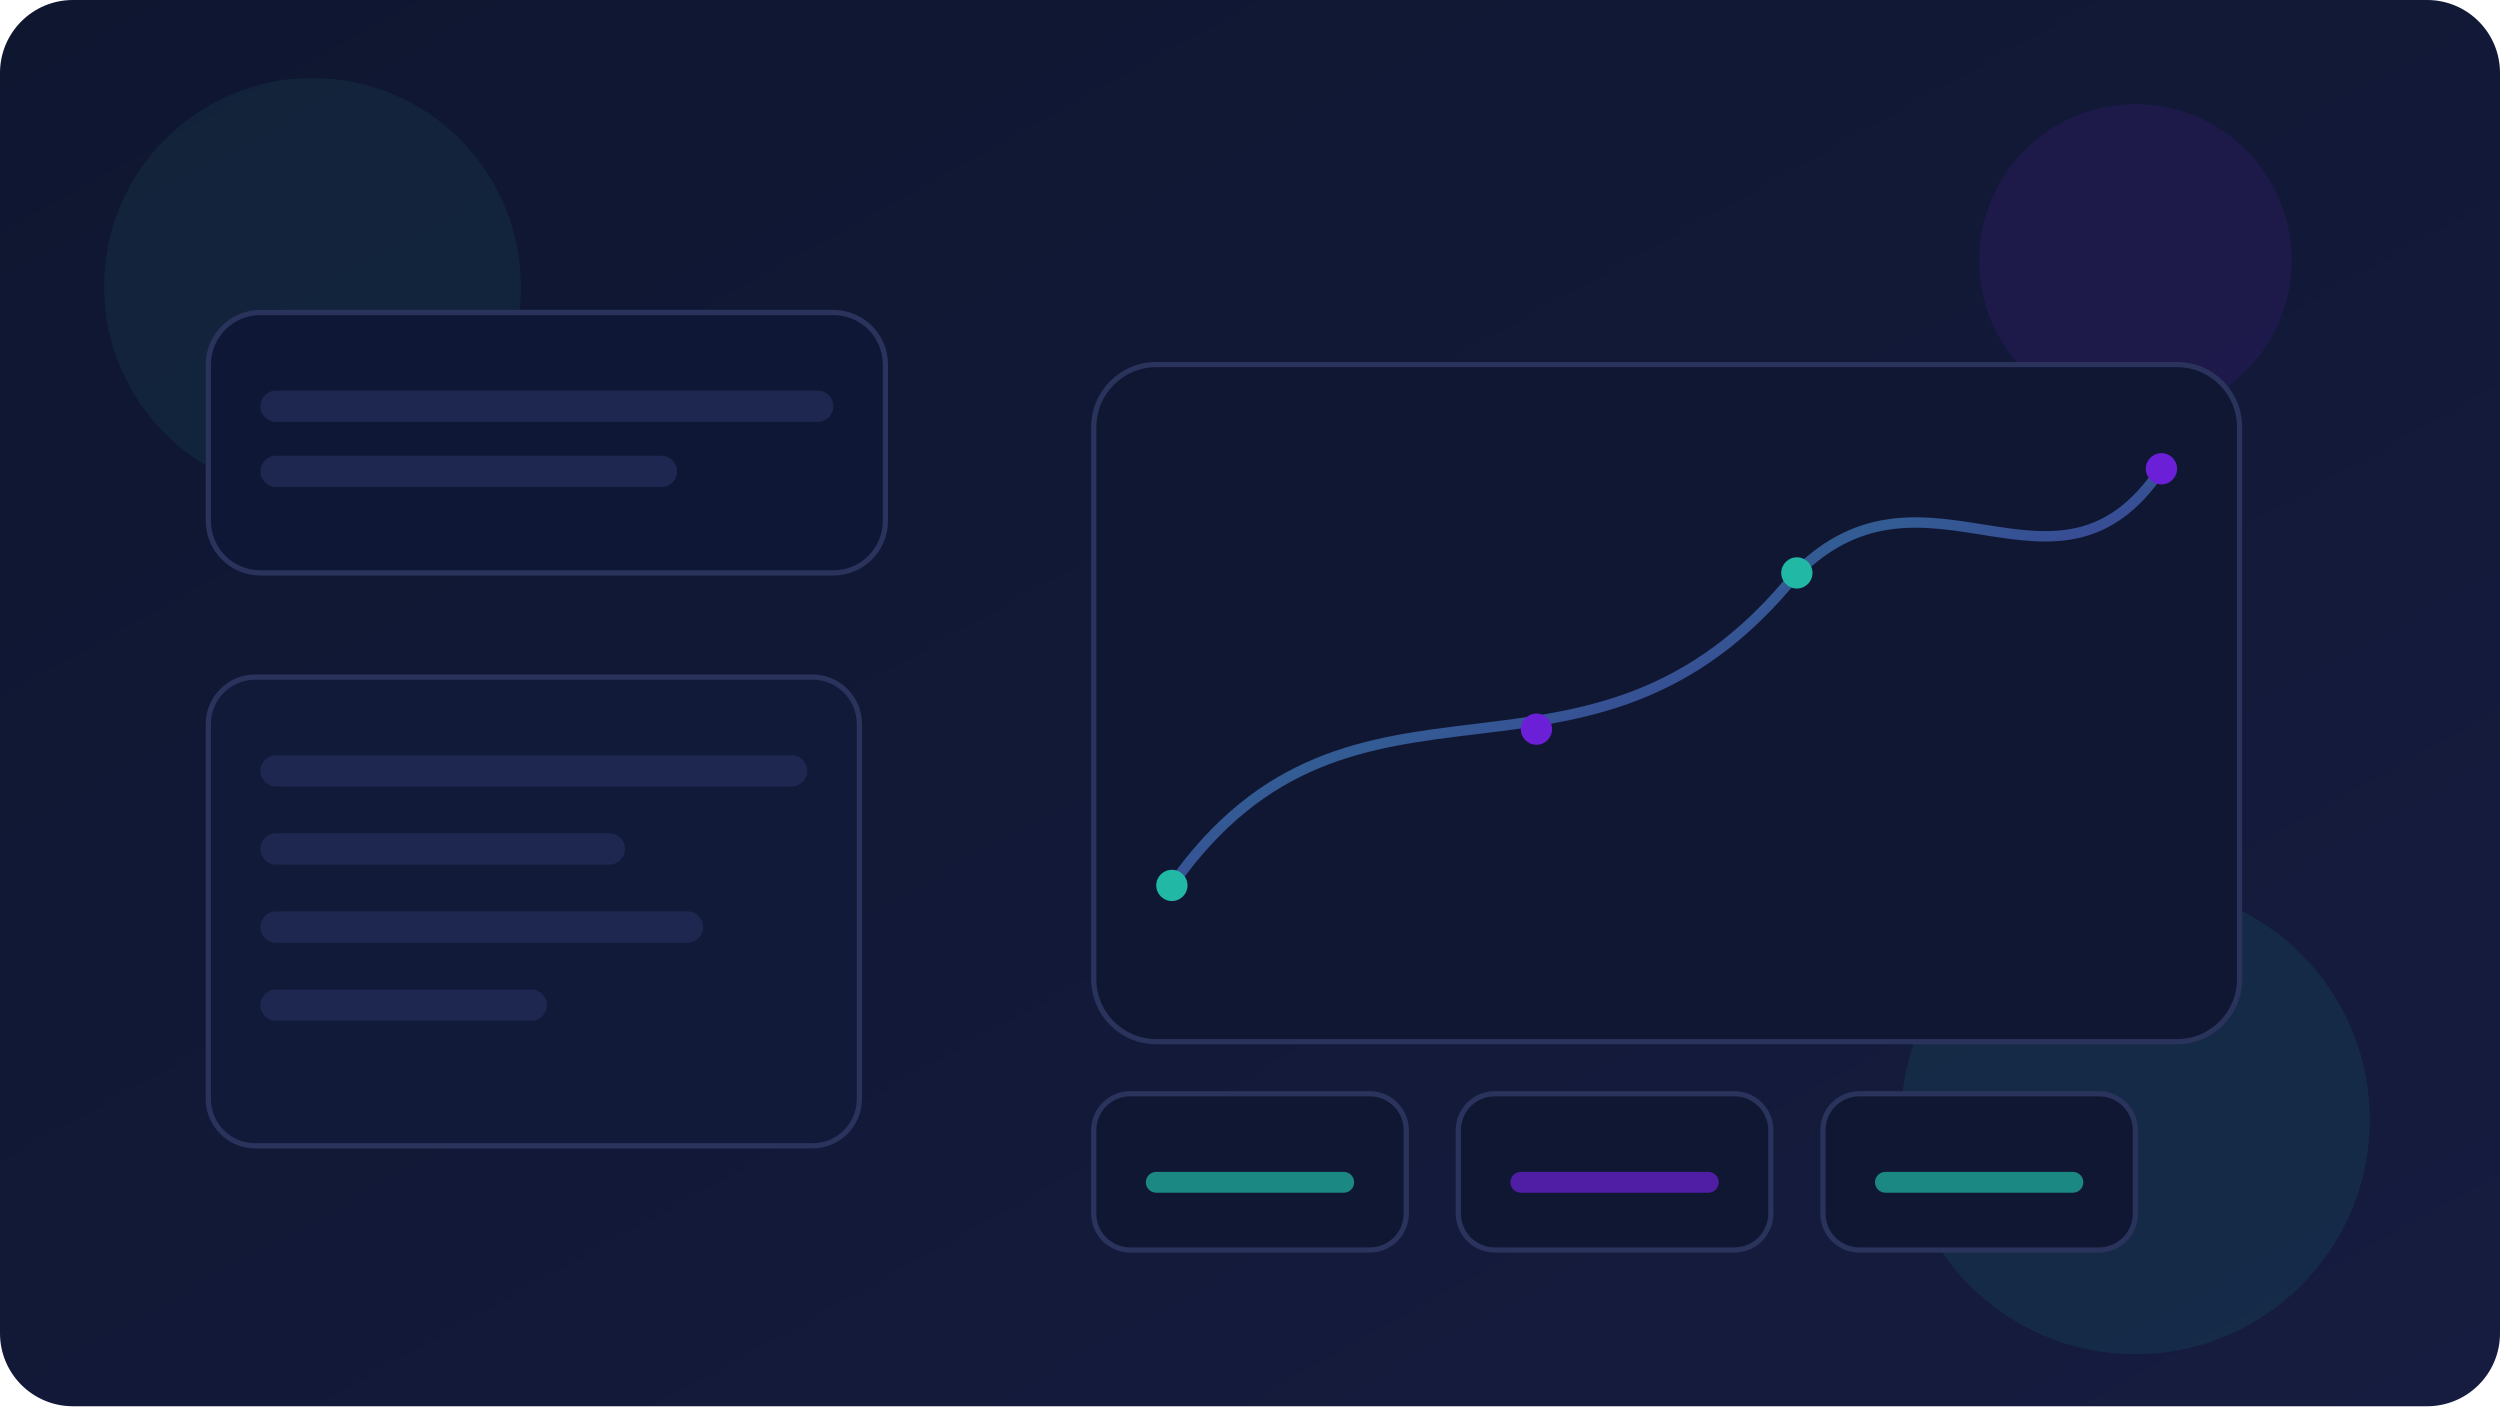
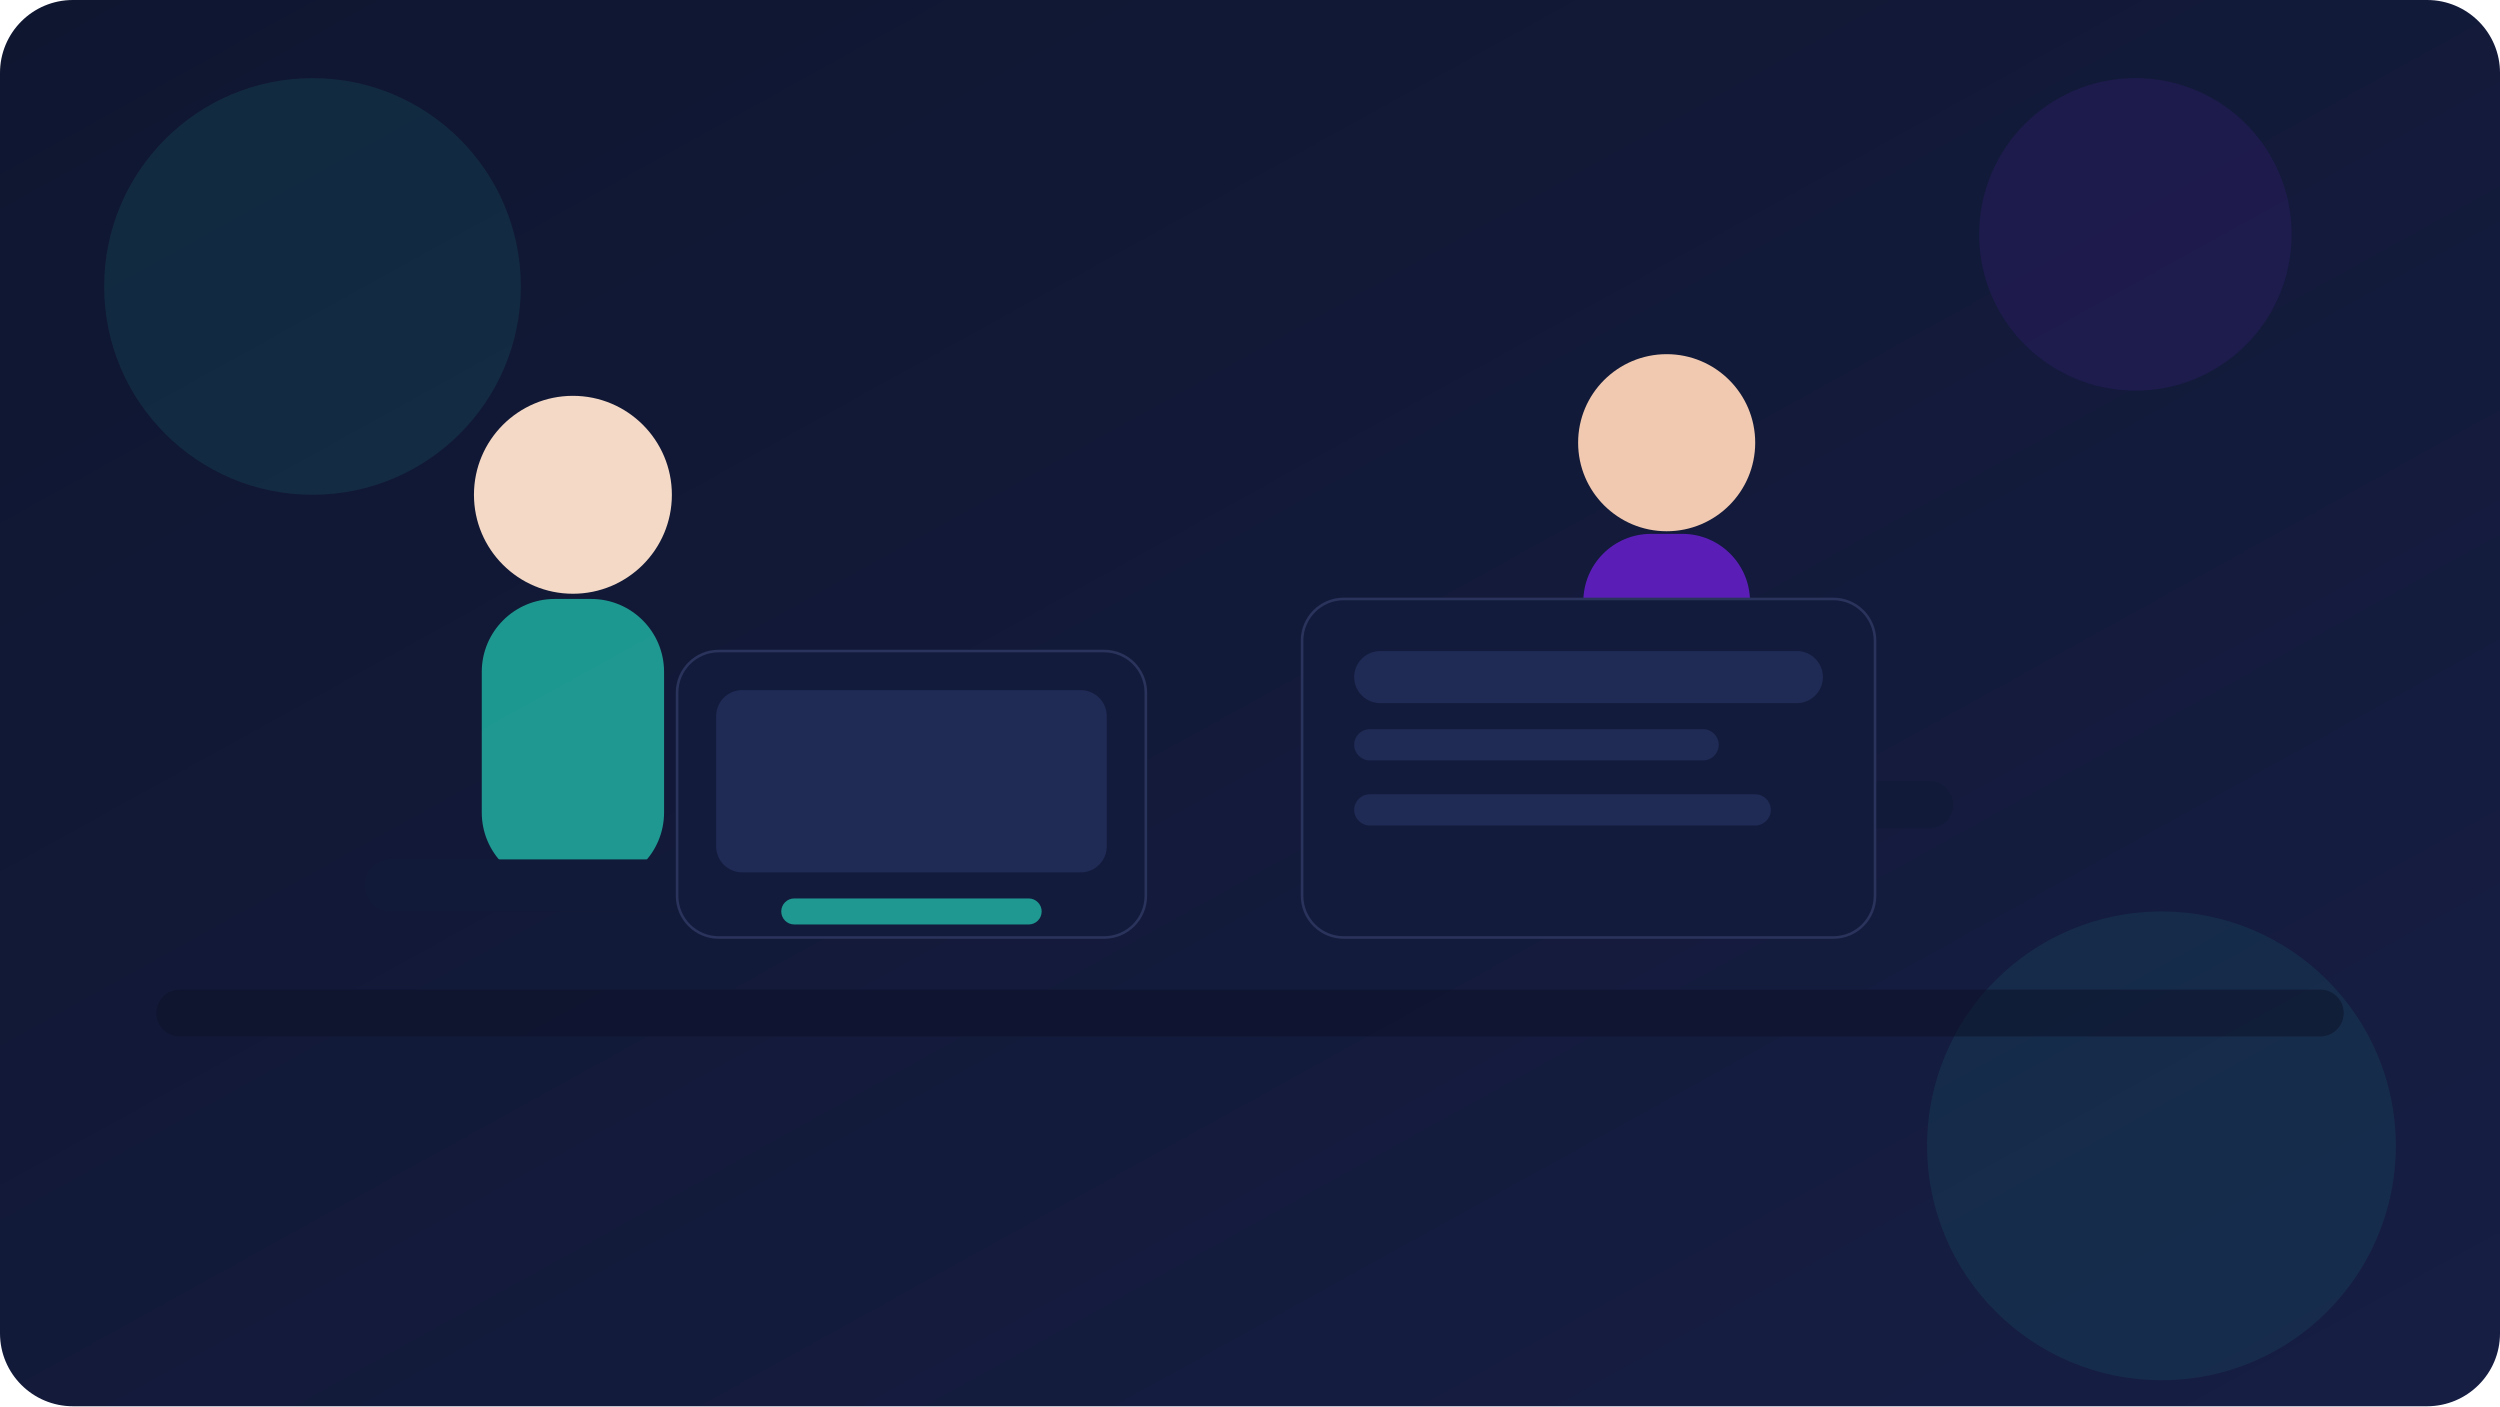
- <svg xmlns="http://www.w3.org/2000/svg" width="960" height="540" viewBox="0 0 960 540" role="img" aria-label="Training catalog visual">
+ <svg xmlns="http://www.w3.org/2000/svg" width="960" height="540" viewBox="0 0 960 540" role="img" aria-label="Learning illustration">
  <defs>
-     <linearGradient id="bg" x1="0" x2="1" y1="0" y2="1">
+     <linearGradient id="bg" x1="0" y1="0" x2="1" y2="1">
      <stop offset="0%" stop-color="#0f1630" />
-       <stop offset="100%" stop-color="#151c3f" />
+       <stop offset="100%" stop-color="#161e44" />
    </linearGradient>
-     <linearGradient id="glow" x1="0" x2="1" y1="0" y2="1">
-       <stop offset="0%" stop-color="#21b8a6" stop-opacity="0.8" />
-       <stop offset="100%" stop-color="#6b1fd6" stop-opacity="0.6" />
+     <linearGradient id="glow" x1="0" y1="0" x2="1" y2="1">
+       <stop offset="0%" stop-color="#21b8a6" stop-opacity="0.9" />
+       <stop offset="100%" stop-color="#6b1fd6" stop-opacity="0.7" />
    </linearGradient>
  </defs>
  <rect width="960" height="540" rx="28" fill="url(#bg)" />
-   <circle cx="120" cy="110" r="80" fill="#21b8a6" opacity="0.08" />
-   <circle cx="820" cy="100" r="60" fill="#6b1fd6" opacity="0.12" />
-   <circle cx="820" cy="430" r="90" fill="#21b8a6" opacity="0.1" />
-   <rect x="80" y="260" width="250" height="180" rx="18" fill="#121a3a" stroke="#2a335b" stroke-width="2" />
-   <rect x="100" y="290" width="210" height="12" rx="6" fill="#1e2750" />
-   <rect x="100" y="320" width="140" height="12" rx="6" fill="#1e2750" />
-   <rect x="100" y="350" width="170" height="12" rx="6" fill="#1e2750" />
-   <rect x="100" y="380" width="110" height="12" rx="6" fill="#1e2750" />
-   <rect x="420" y="140" width="440" height="260" rx="24" fill="#101733" stroke="#2a335b" stroke-width="2" />
-   <path d="M450 340 C520 240, 610 320, 690 220 C740 170, 790 240, 830 180" stroke="url(#glow)" stroke-width="4" fill="none" />
-   <circle cx="450" cy="340" r="6" fill="#21b8a6" />
-   <circle cx="590" cy="280" r="6" fill="#6b1fd6" />
-   <circle cx="690" cy="220" r="6" fill="#21b8a6" />
-   <circle cx="830" cy="180" r="6" fill="#6b1fd6" />
-   <rect x="420" y="420" width="120" height="60" rx="14" fill="#101733" stroke="#2a335b" stroke-width="2" />
-   <rect x="560" y="420" width="120" height="60" rx="14" fill="#101733" stroke="#2a335b" stroke-width="2" />
-   <rect x="700" y="420" width="120" height="60" rx="14" fill="#101733" stroke="#2a335b" stroke-width="2" />
-   <rect x="440" y="450" width="80" height="8" rx="4" fill="#21b8a6" opacity="0.7" />
-   <rect x="580" y="450" width="80" height="8" rx="4" fill="#6b1fd6" opacity="0.7" />
-   <rect x="720" y="450" width="80" height="8" rx="4" fill="#21b8a6" opacity="0.7" />
-   <rect x="80" y="120" width="260" height="100" rx="20" fill="#0f1736" stroke="#2a335b" stroke-width="2" />
-   <rect x="100" y="150" width="220" height="12" rx="6" fill="#1e2750" />
-   <rect x="100" y="175" width="160" height="12" rx="6" fill="#1e2750" />
+   <circle cx="120" cy="110" r="80" fill="#21b8a6" opacity="0.12" />
+   <circle cx="820" cy="90" r="60" fill="#6b1fd6" opacity="0.12" />
+   <circle cx="830" cy="440" r="90" fill="#21b8a6" opacity="0.1" />
+   <rect x="60" y="380" width="840" height="18" rx="9" fill="#0b1026" opacity="0.5" />
+   <circle cx="220" cy="190" r="38" fill="#f3d9c6" />
+   <rect x="185" y="230" width="70" height="110" rx="28" fill="#21b8a6" opacity="0.8" />
+   <rect x="140" y="330" width="170" height="20" rx="10" fill="#111a38" />
+   <rect x="260" y="250" width="180" height="110" rx="16" fill="#121b3b" stroke="#2a335b" />
+   <rect x="275" y="265" width="150" height="70" rx="10" fill="#1f2a55" />
+   <rect x="300" y="345" width="100" height="10" rx="5" fill="#21b8a6" opacity="0.8" />
+   <circle cx="640" cy="170" r="34" fill="#f0c9b0" />
+   <rect x="608" y="205" width="64" height="100" rx="26" fill="#6b1fd6" opacity="0.8" />
+   <rect x="560" y="300" width="190" height="18" rx="9" fill="#111a38" />
+   <rect x="500" y="230" width="220" height="130" rx="16" fill="#121b3b" stroke="#2a335b" />
+   <rect x="520" y="250" width="180" height="20" rx="10" fill="#1f2a55" />
+   <rect x="520" y="280" width="140" height="12" rx="6" fill="#1f2a55" />
+   <rect x="520" y="305" width="160" height="12" rx="6" fill="#1f2a55" />
</svg>
